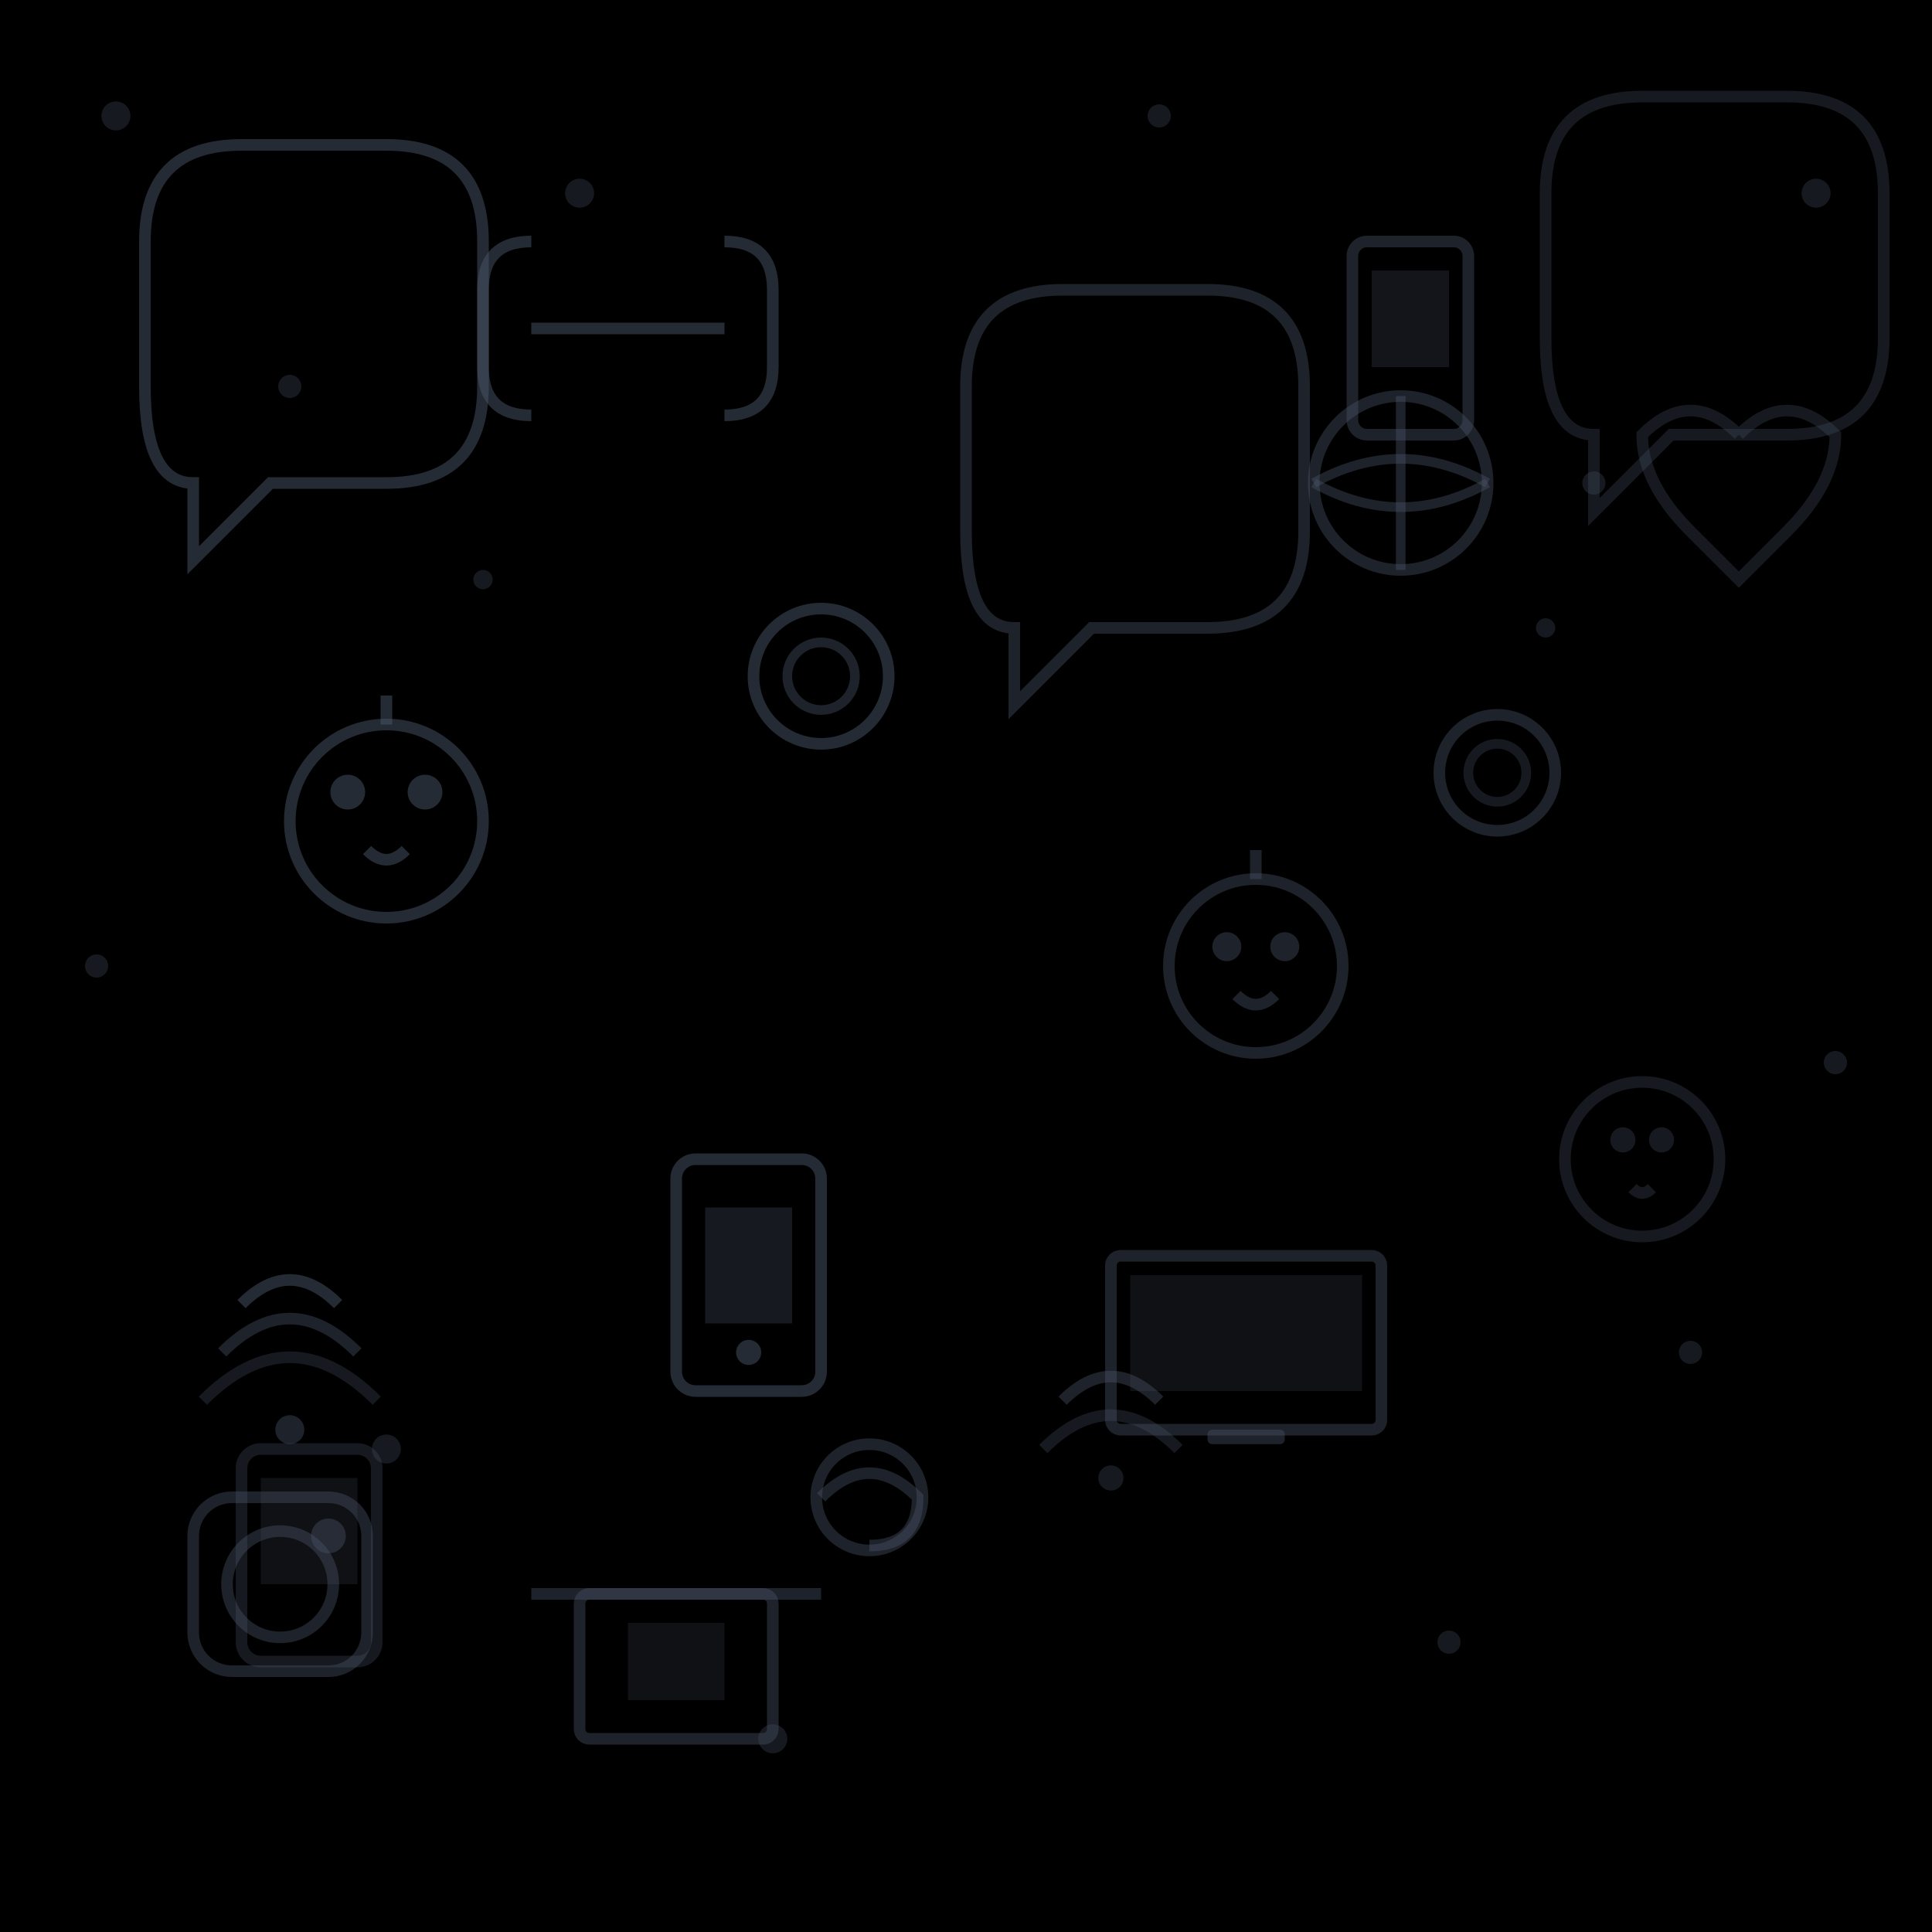
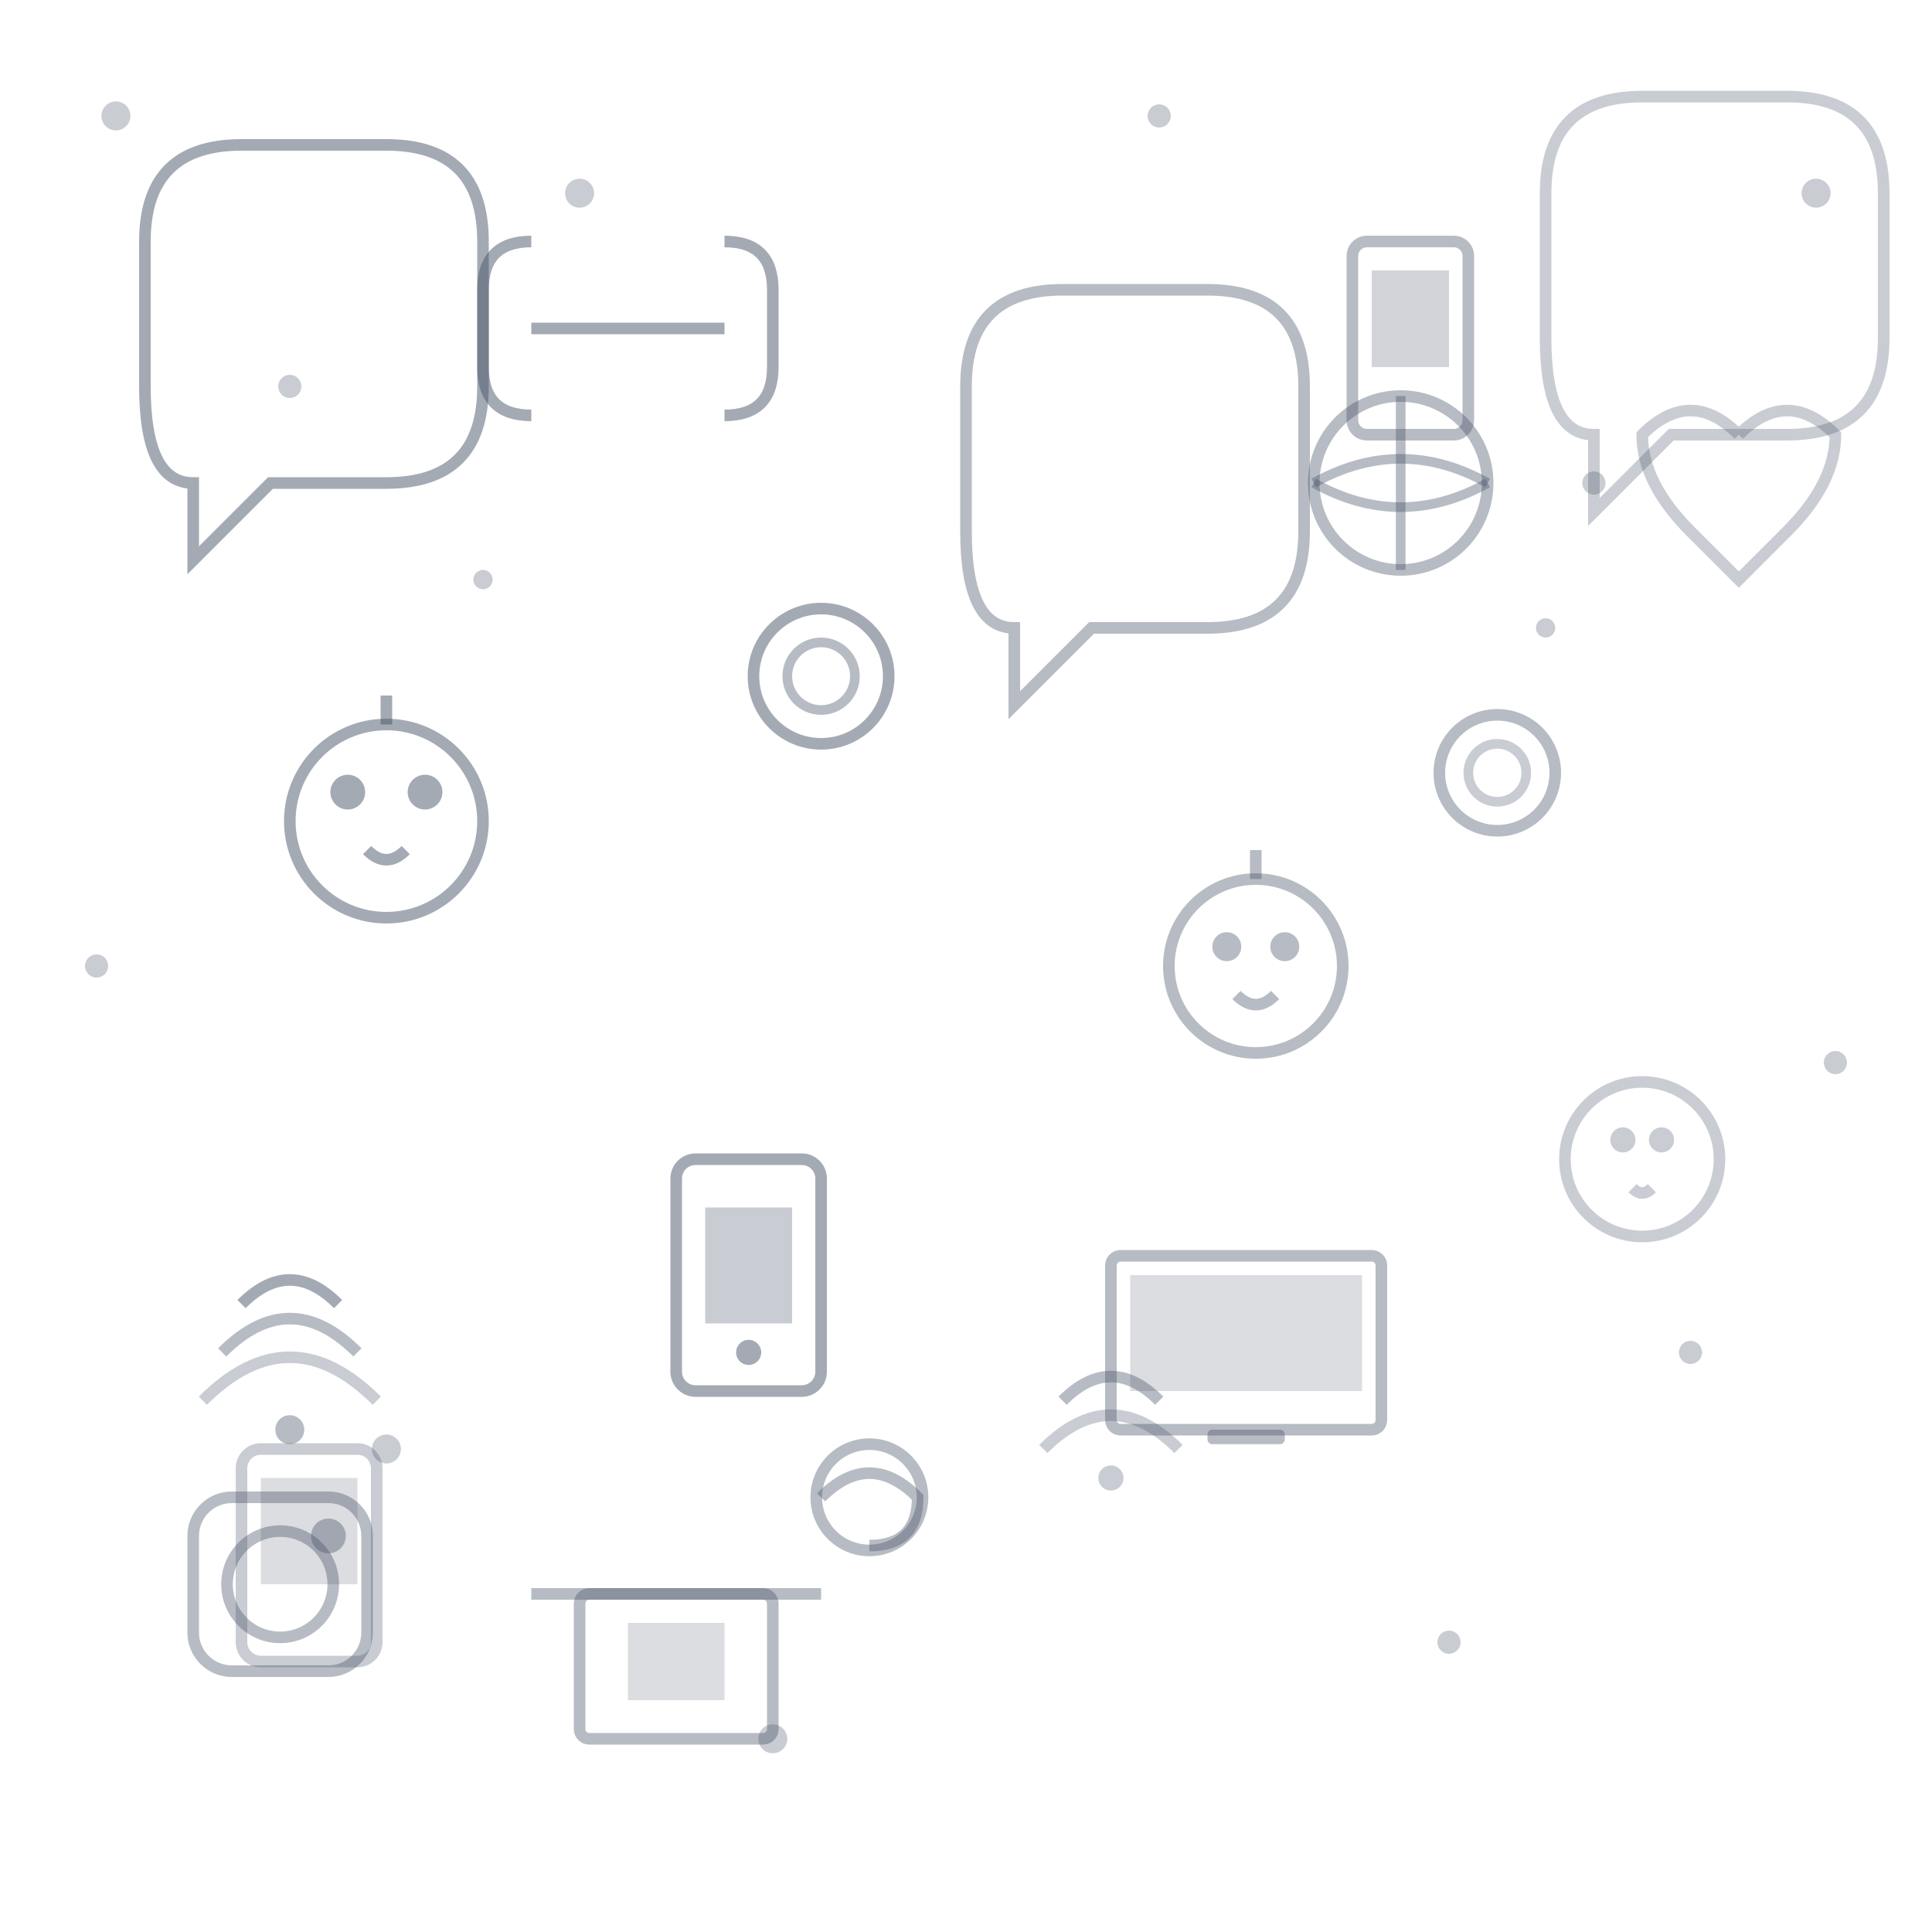
<svg xmlns="http://www.w3.org/2000/svg" width="200" height="200">
  <defs>
    <pattern id="chatPattern" x="0" y="0" width="200" height="200" patternUnits="userSpaceOnUse">
-       <rect width="200" height="200" fill="#000000" />
+       <rect width="200" height="200" fill="none" />
      <path d="M15 25 Q15 15 25 15 L40 15 Q50 15 50 25 L50 40 Q50 50 40 50 L28 50 L20 58 L20 50 Q15 50 15 40 Z" fill="none" stroke="#4a5568" stroke-width="1.2" opacity="0.5" />
      <path d="M100 40 Q100 30 110 30 L125 30 Q135 30 135 40 L135 55 Q135 65 125 65 L113 65 L105 73 L105 65 Q100 65 100 55 Z" fill="none" stroke="#4a5568" stroke-width="1.2" opacity="0.4" />
      <path d="M160 20 Q160 10 170 10 L185 10 Q195 10 195 20 L195 35 Q195 45 185 45 L173 45 L165 53 L165 45 Q160 45 160 35 Z" fill="none" stroke="#4a5568" stroke-width="1.2" opacity="0.3" />
      <circle cx="40" cy="85" r="10" fill="none" stroke="#4a5568" stroke-width="1.2" opacity="0.5" />
      <circle cx="36" cy="82" r="1.8" fill="#4a5568" opacity="0.5" />
      <circle cx="44" cy="82" r="1.8" fill="#4a5568" opacity="0.5" />
      <path d="M38 88 Q40 90 42 88" fill="none" stroke="#4a5568" stroke-width="1.2" opacity="0.5" />
      <line x1="40" y1="75" x2="40" y2="72" stroke="#4a5568" stroke-width="1.2" opacity="0.5" />
      <circle cx="130" cy="100" r="9" fill="none" stroke="#4a5568" stroke-width="1.2" opacity="0.4" />
      <circle cx="127" cy="98" r="1.5" fill="#4a5568" opacity="0.4" />
      <circle cx="133" cy="98" r="1.5" fill="#4a5568" opacity="0.4" />
      <path d="M128 103 Q130 105 132 103" fill="none" stroke="#4a5568" stroke-width="1.2" opacity="0.4" />
      <line x1="130" y1="91" x2="130" y2="88" stroke="#4a5568" stroke-width="1.2" opacity="0.4" />
      <circle cx="170" cy="120" r="8" fill="none" stroke="#4a5568" stroke-width="1.2" opacity="0.3" />
      <circle cx="168" cy="118" r="1.3" fill="#4a5568" opacity="0.3" />
      <circle cx="172" cy="118" r="1.3" fill="#4a5568" opacity="0.3" />
      <path d="M169 123 Q170 124 171 123" fill="none" stroke="#4a5568" stroke-width="1.2" opacity="0.3" />
      <rect x="70" y="120" width="15" height="24" rx="2" fill="none" stroke="#4a5568" stroke-width="1.2" opacity="0.5" />
      <rect x="73" y="125" width="9" height="12" fill="#4a5568" opacity="0.3" />
      <circle cx="77.5" cy="140" r="1.3" fill="#4a5568" opacity="0.5" />
      <rect x="140" y="25" width="12" height="20" rx="1.5" fill="none" stroke="#4a5568" stroke-width="1.2" opacity="0.4" />
      <rect x="142" y="28" width="8" height="10" fill="#4a5568" opacity="0.25" />
      <rect x="25" y="150" width="14" height="22" rx="2" fill="none" stroke="#4a5568" stroke-width="1.2" opacity="0.3" />
      <rect x="27" y="153" width="10" height="11" fill="#4a5568" opacity="0.2" />
      <path d="M25 135 Q30 130 35 135" fill="none" stroke="#4a5568" stroke-width="1.2" opacity="0.5" />
      <path d="M23 140 Q30 133 37 140" fill="none" stroke="#4a5568" stroke-width="1.2" opacity="0.4" />
      <path d="M21 145 Q30 136 39 145" fill="none" stroke="#4a5568" stroke-width="1.2" opacity="0.3" />
      <circle cx="30" cy="148" r="1.5" fill="#4a5568" opacity="0.4" />
      <path d="M110 145 Q115 140 120 145" fill="none" stroke="#4a5568" stroke-width="1.2" opacity="0.4" />
      <path d="M108 150 Q115 143 122 150" fill="none" stroke="#4a5568" stroke-width="1.2" opacity="0.3" />
      <circle cx="115" cy="153" r="1.3" fill="#4a5568" opacity="0.3" />
      <circle cx="85" cy="70" r="7" fill="none" stroke="#4a5568" stroke-width="1.2" opacity="0.5" />
      <circle cx="85" cy="70" r="3.5" fill="none" stroke="#4a5568" stroke-width="1" opacity="0.4" />
      <circle cx="155" cy="80" r="6" fill="none" stroke="#4a5568" stroke-width="1.2" opacity="0.4" />
      <circle cx="155" cy="80" r="3" fill="none" stroke="#4a5568" stroke-width="1" opacity="0.3" />
      <circle cx="145" cy="50" r="9" fill="none" stroke="#4a5568" stroke-width="1.2" opacity="0.4" />
      <path d="M136 50 Q145 45 154 50" fill="none" stroke="#4a5568" stroke-width="1" opacity="0.4" />
      <path d="M136 50 Q145 55 154 50" fill="none" stroke="#4a5568" stroke-width="1" opacity="0.4" />
      <line x1="145" y1="41" x2="145" y2="59" stroke="#4a5568" stroke-width="1" opacity="0.4" />
      <rect x="20" y="155" width="18" height="18" rx="4" fill="none" stroke="#4a5568" stroke-width="1.2" opacity="0.4" />
      <circle cx="29" cy="164" r="5.5" fill="none" stroke="#4a5568" stroke-width="1.2" opacity="0.4" />
      <circle cx="34" cy="159" r="1.8" fill="#4a5568" opacity="0.4" />
      <rect x="115" y="130" width="28" height="18" rx="1" fill="none" stroke="#4a5568" stroke-width="1.2" opacity="0.4" />
      <rect x="117" y="132" width="24" height="12" fill="#4a5568" opacity="0.2" />
      <rect x="125" y="148" width="8" height="1.5" rx="0.5" fill="#4a5568" opacity="0.4" />
      <path d="M55 25 Q50 25 50 30 L50 38 Q50 43 55 43" fill="none" stroke="#4a5568" stroke-width="1.2" opacity="0.5" />
      <path d="M75 25 Q80 25 80 30 L80 38 Q80 43 75 43" fill="none" stroke="#4a5568" stroke-width="1.2" opacity="0.5" />
      <path d="M55 34 Q65 34 75 34" fill="none" stroke="#4a5568" stroke-width="1.2" opacity="0.5" />
      <circle cx="90" cy="155" r="5.5" fill="none" stroke="#4a5568" stroke-width="1.2" opacity="0.4" />
      <path d="M85 155 Q90 150 95 155 Q95 160 90 160" fill="none" stroke="#4a5568" stroke-width="1.2" opacity="0.4" />
      <path d="M180 45 Q175 40 170 45 Q170 50 175 55 L180 60 L185 55 Q190 50 190 45 Q185 40 180 45" fill="none" stroke="#4a5568" stroke-width="1.2" opacity="0.3" />
      <rect x="60" y="165" width="20" height="15" rx="1" fill="none" stroke="#4a5568" stroke-width="1.2" opacity="0.4" />
      <rect x="65" y="168" width="10" height="8" fill="#4a5568" opacity="0.2" />
      <path d="M55 165 L85 165" stroke="#4a5568" stroke-width="1.2" opacity="0.4" />
      <circle cx="12" cy="12" r="1.5" fill="#4a5568" opacity="0.3" />
      <circle cx="188" cy="20" r="1.5" fill="#4a5568" opacity="0.3" />
      <circle cx="30" cy="40" r="1.2" fill="#4a5568" opacity="0.3" />
      <circle cx="165" cy="50" r="1.2" fill="#4a5568" opacity="0.3" />
      <circle cx="60" cy="20" r="1.5" fill="#4a5568" opacity="0.3" />
      <circle cx="120" cy="12" r="1.2" fill="#4a5568" opacity="0.3" />
      <circle cx="40" cy="150" r="1.5" fill="#4a5568" opacity="0.3" />
      <circle cx="175" cy="140" r="1.2" fill="#4a5568" opacity="0.3" />
      <circle cx="80" cy="180" r="1.5" fill="#4a5568" opacity="0.3" />
      <circle cx="150" cy="170" r="1.2" fill="#4a5568" opacity="0.3" />
      <circle cx="10" cy="100" r="1.2" fill="#4a5568" opacity="0.3" />
      <circle cx="190" cy="110" r="1.2" fill="#4a5568" opacity="0.3" />
      <circle cx="50" cy="60" r="1" fill="#4a5568" opacity="0.3" />
      <circle cx="160" cy="65" r="1" fill="#4a5568" opacity="0.3" />
    </pattern>
  </defs>
  <rect width="200" height="200" fill="url(#chatPattern)" />
</svg>
